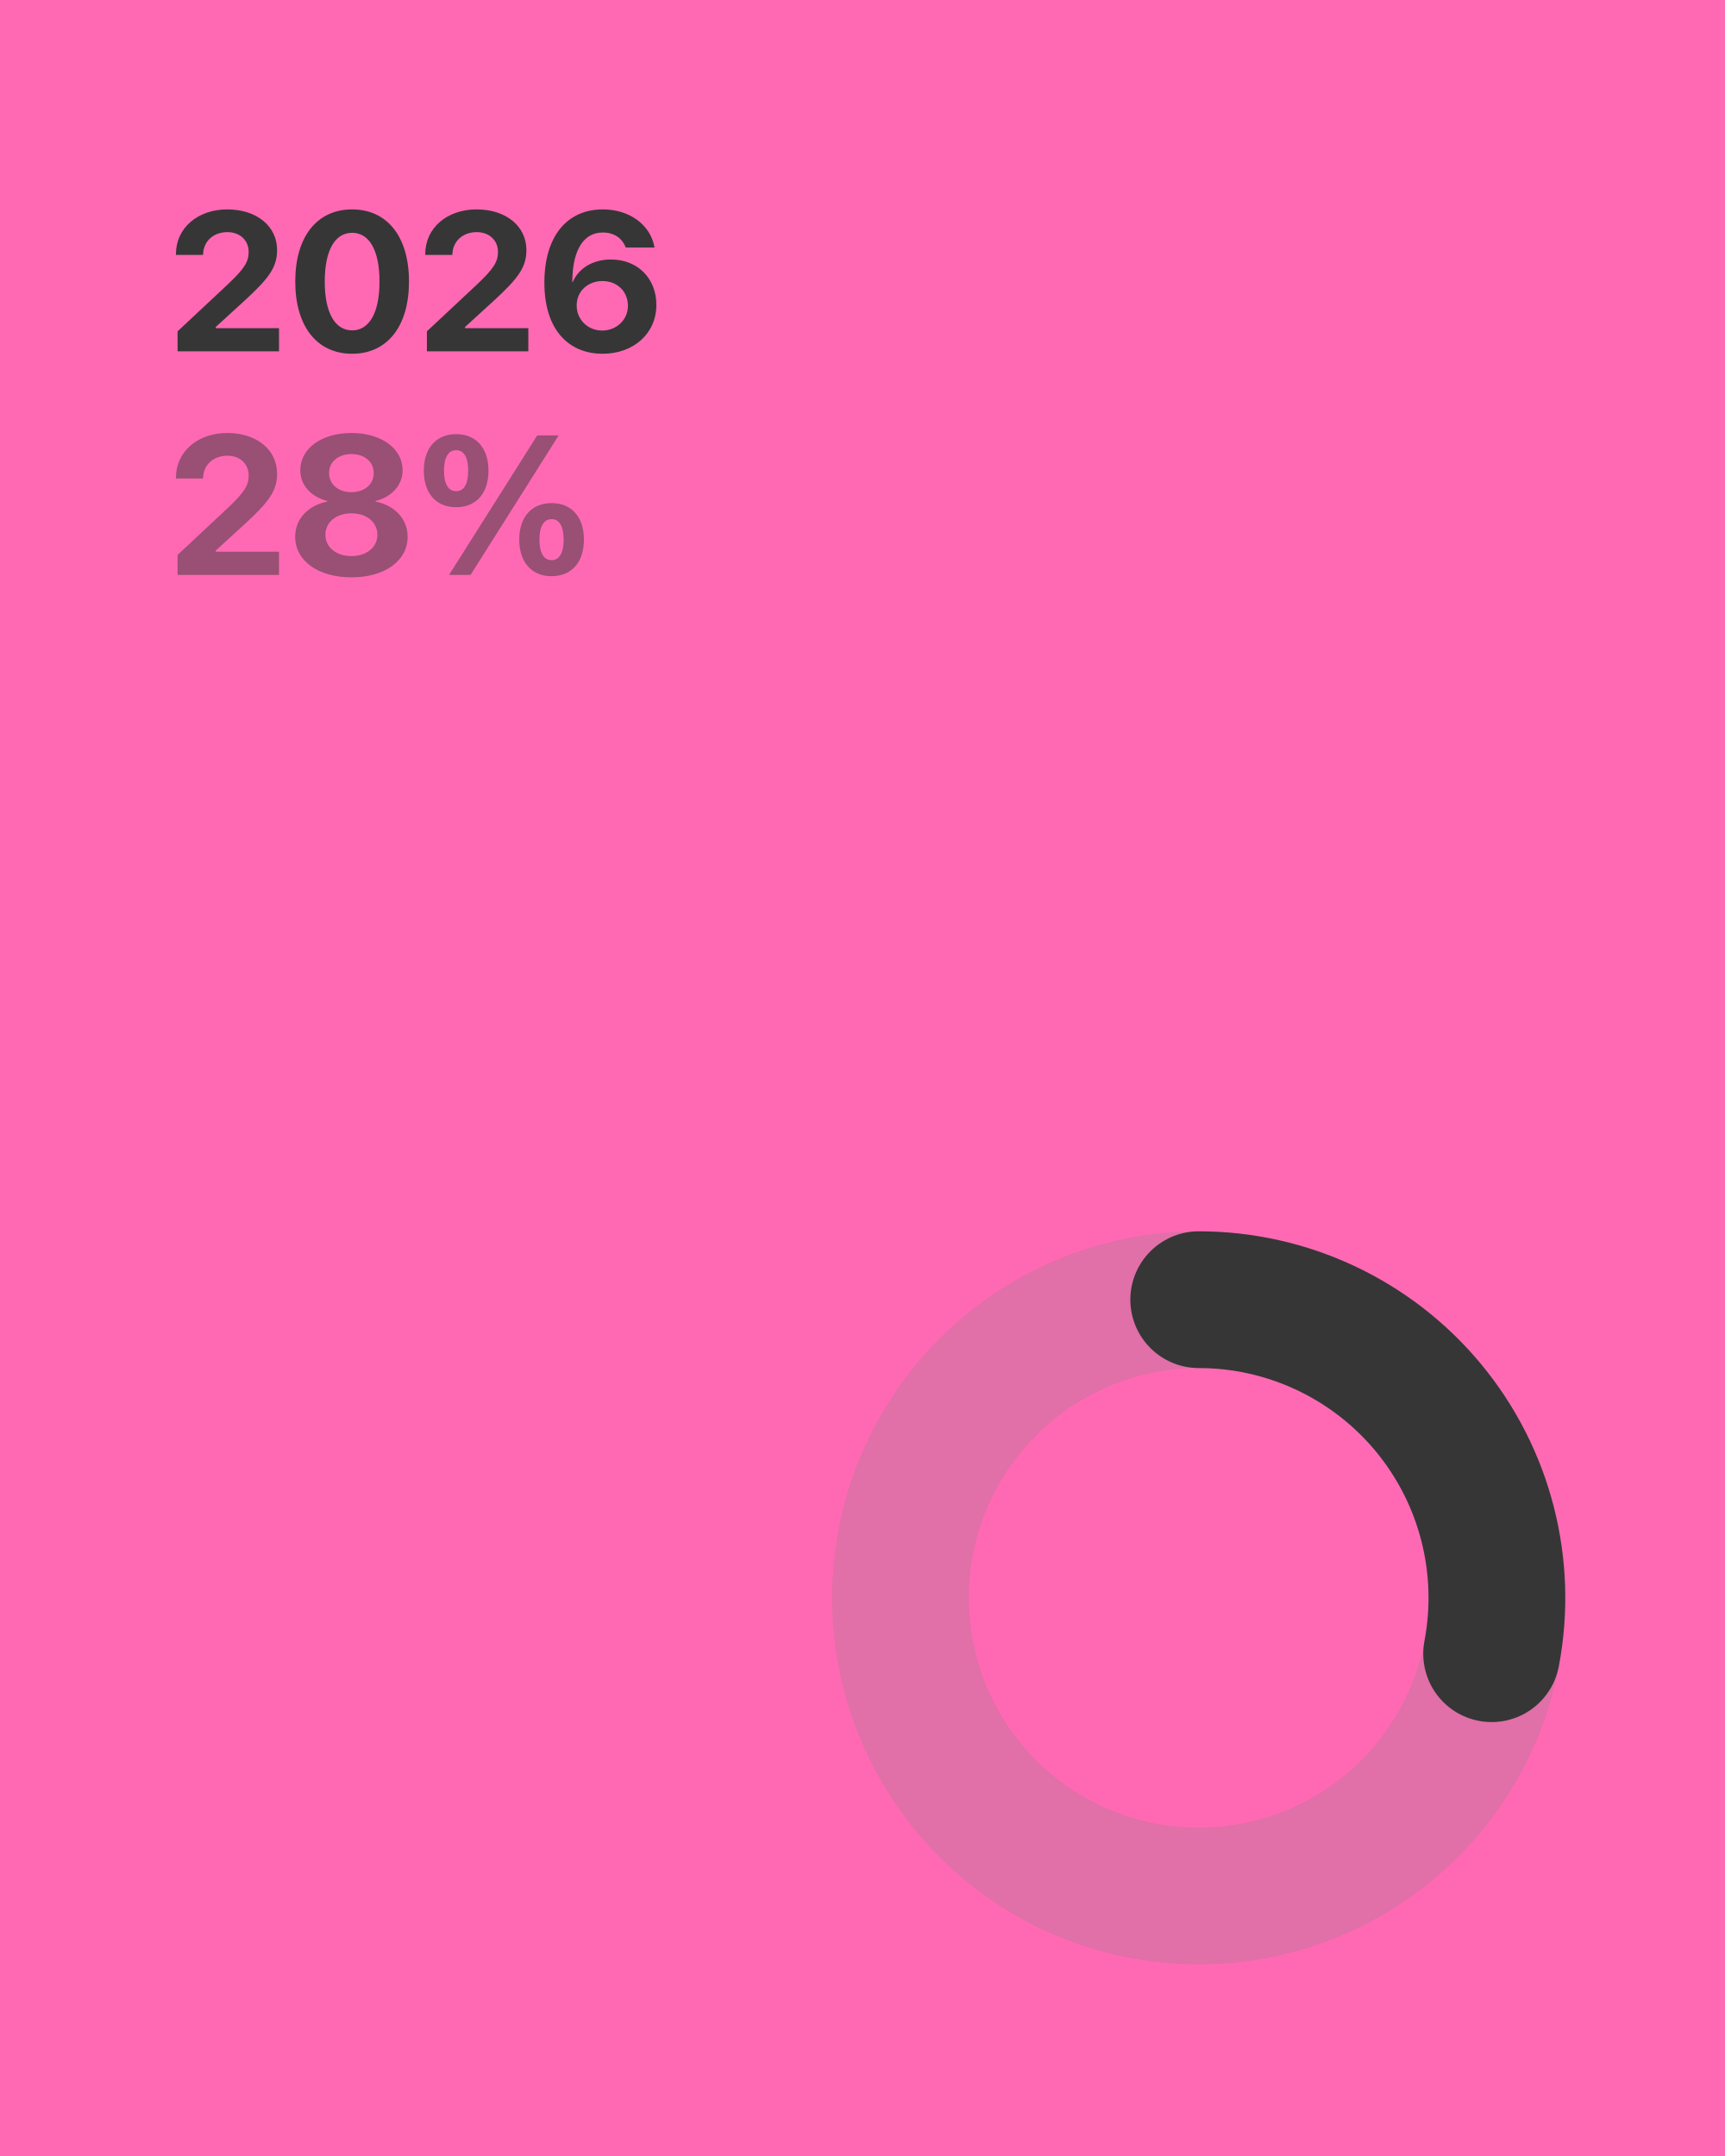
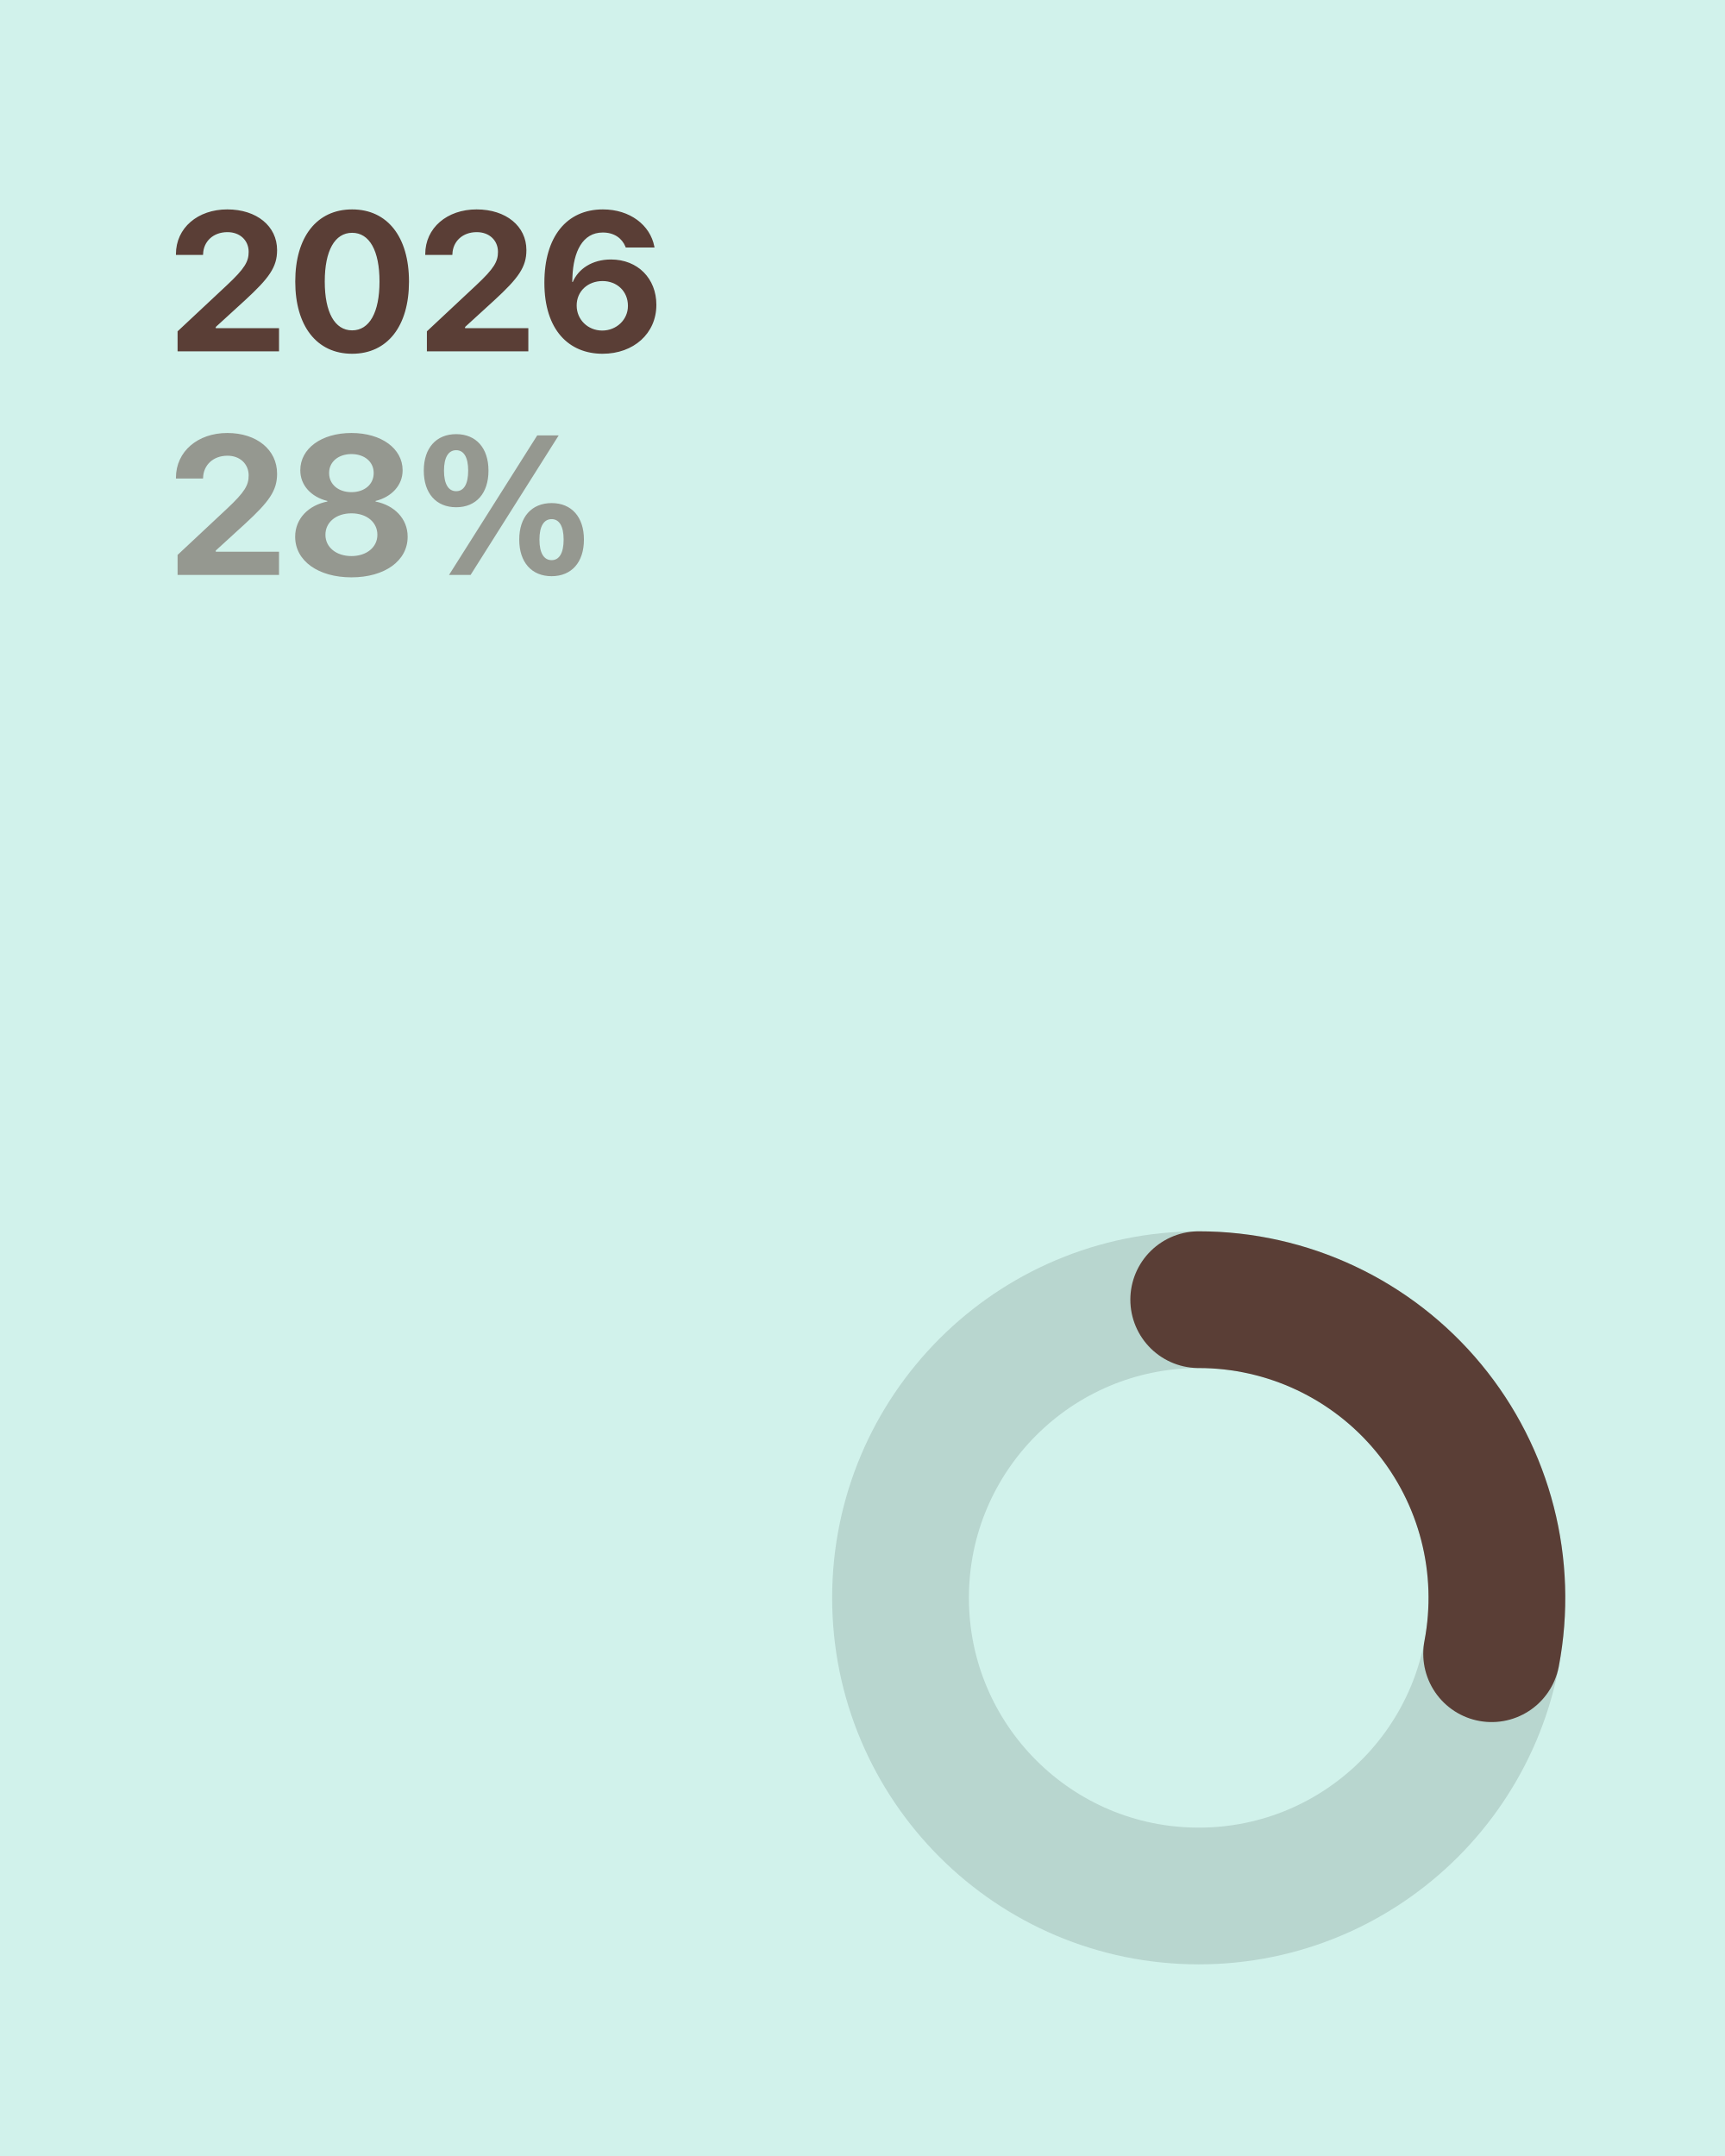
<svg xmlns="http://www.w3.org/2000/svg" viewBox="0 0 1080 1350" width="1080" height="1350">
-   <rect width="1080" height="1350" fill="#FF69B4" />
-   <circle opacity="0.12" cx="750.5" cy="1000.5" r="186.692" fill="none" stroke="#00964b" stroke-width="85.617" />
-   <path d="M750.5 813.808 A186.692 186.692 0 0 1 933.885 1035.483" fill="none" stroke="#363636" stroke-width="85.617" stroke-linecap="round" stroke-linejoin="round" />
-   <path d="M111.18 220L174.69 220L174.69 205.47L135.09 205.47L135.09 204.74L153.38 188.03C168.45 174.17 173.48 167.26 173.48 156.67L173.48 156.55C173.48 141.65 160.76 131.12 142.30 131.12C123.83 131.12 110.15 142.68 110.15 159.15L110.15 159.63L127.10 159.63L127.16 159.09C127.40 151.22 133.46 145.35 142.42 145.35C150.17 145.35 155.62 150.43 155.68 157.58L155.68 157.70C155.68 163.75 153.32 168.05 142.05 178.59L111.18 207.47ZM220.46 221.51C242.62 221.51 256.06 204.14 256.06 176.35L256.06 176.22C256.06 148.43 242.62 131.12 220.46 131.12C198.30 131.12 184.86 148.43 184.86 176.22L184.86 176.35C184.86 204.14 198.30 221.51 220.46 221.51ZM220.46 206.86C209.56 206.86 203.33 195.54 203.33 176.35L203.33 176.22C203.33 157.03 209.56 145.77 220.46 145.77C231.36 145.77 237.60 157.03 237.60 176.22L237.60 176.35C237.60 195.54 231.36 206.86 220.46 206.86ZM267.27 220L330.78 220L330.78 205.47L291.18 205.47L291.18 204.74L309.47 188.03C324.54 174.17 329.57 167.26 329.57 156.67L329.57 156.55C329.57 141.65 316.85 131.12 298.39 131.12C279.92 131.12 266.24 142.68 266.24 159.15L266.24 159.63L283.19 159.63L283.25 159.09C283.49 151.22 289.55 145.35 298.51 145.35C306.26 145.35 311.71 150.43 311.77 157.58L311.77 157.70C311.77 163.75 309.41 168.05 298.14 178.59L267.27 207.47ZM377.28 221.51C396.71 221.51 410.94 208.80 410.94 190.94L410.94 190.82C410.94 174.47 399.38 162.48 382.49 162.48C370.68 162.48 362.08 168.41 358.63 176.53L358.27 176.53C358.27 175.62 358.33 174.41 358.39 173.20C359.05 157.76 364.63 145.59 377.40 145.59C384.54 145.59 389.39 149.16 391.57 154.43L391.75 154.97L409.79 154.97L409.67 154.37C407.07 140.87 394.35 131.12 377.46 131.12C354.70 131.12 340.83 148.31 340.83 176.95L340.83 177.07C340.83 206.68 356.21 221.51 377.28 221.51ZM361.05 191.36L361.05 191.24C361.05 182.34 368.08 175.98 377.22 175.98C386.30 175.98 393.14 182.40 393.14 191.48L393.14 191.60C393.14 200.20 385.94 206.98 377.04 206.98C368.08 206.98 361.05 200.14 361.05 191.36Z" fill="#363636" />
-   <path d="M111.18 360L174.69 360L174.69 345.47L135.09 345.47L135.09 344.74L153.38 328.03C168.45 314.17 173.48 307.26 173.48 296.67L173.48 296.55C173.48 281.65 160.76 271.12 142.30 271.12C123.83 271.12 110.15 282.68 110.15 299.15L110.15 299.63L127.10 299.63L127.16 299.09C127.40 291.22 133.46 285.35 142.42 285.35C150.17 285.35 155.62 290.43 155.68 297.58L155.68 297.70C155.68 303.75 153.32 308.05 142.05 318.59L111.18 347.47ZM220.04 361.51C240.87 361.51 255.22 351.16 255.22 336.14L255.22 336.02C255.22 324.70 246.80 316.35 235.12 314.04L235.12 313.68C245.17 311.20 252.07 303.87 252.07 294.55L252.07 294.43C252.07 280.93 238.87 271.12 220.04 271.12C201.15 271.12 188.01 280.93 188.01 294.43L188.01 294.55C188.01 303.87 194.85 311.20 204.96 313.68L204.96 314.04C193.22 316.35 184.80 324.70 184.80 336.02L184.80 336.14C184.80 351.16 199.21 361.51 220.04 361.51ZM220.04 308.17C211.80 308.17 206.05 303.27 206.05 296.24L206.05 296.12C206.05 289.16 211.87 284.32 220.04 284.32C228.21 284.32 233.96 289.16 233.96 296.12L233.96 296.24C233.96 303.27 228.27 308.17 220.04 308.17ZM220.04 348.19C210.47 348.19 203.75 342.62 203.75 334.93L203.75 334.81C203.75 327.06 210.41 321.43 220.04 321.43C229.67 321.43 236.27 327.06 236.27 334.81L236.27 334.93C236.27 342.62 229.54 348.19 220.04 348.19ZM285.61 317.62C298.14 317.62 305.83 308.84 305.83 294.73L305.83 294.67C305.83 280.62 298.14 271.84 285.61 271.84C273.02 271.84 265.33 280.62 265.33 294.67L265.33 294.73C265.33 308.84 273.02 317.62 285.61 317.62ZM294.63 360L349.79 272.63L336.35 272.63L281.13 360ZM285.61 307.57C280.71 307.57 277.98 303.03 277.98 294.73L277.98 294.67C277.98 286.44 280.71 281.89 285.61 281.89C290.46 281.89 293.12 286.44 293.12 294.67L293.12 294.73C293.12 303.03 290.46 307.57 285.61 307.57ZM345.37 360.79C357.90 360.79 365.59 352.01 365.59 337.90L365.59 337.84C365.59 323.79 357.90 315.01 345.37 315.01C332.78 315.01 325.09 323.79 325.09 337.84L325.09 337.90C325.09 352.01 332.78 360.79 345.37 360.79ZM345.37 350.74C340.47 350.74 337.74 346.20 337.74 337.90L337.74 337.84C337.74 329.61 340.47 325.06 345.37 325.06C350.21 325.06 352.88 329.61 352.88 337.84L352.88 337.90C352.88 346.20 350.21 350.74 345.37 350.74Z" fill="#363636" opacity="0.5" />
+   <rect width="1080" height="1350" fill="#D1F2EB" />
+   <circle opacity="0.12" cx="750.5" cy="1000.5" r="186.692" fill="none" stroke="#000000" stroke-width="85.617" />
+   <path d="M750.5 813.808 A186.692 186.692 0 0 1 933.885 1035.483" fill="none" stroke="#5A3E36" stroke-width="85.617" stroke-linecap="round" stroke-linejoin="round" />
+   <path d="M111.18 220L174.69 220L174.69 205.47L135.09 205.47L135.09 204.74L153.38 188.03C168.45 174.17 173.48 167.26 173.48 156.67L173.48 156.55C173.48 141.65 160.76 131.12 142.30 131.12C123.83 131.12 110.15 142.68 110.15 159.15L110.15 159.63L127.10 159.63L127.16 159.09C127.40 151.22 133.46 145.35 142.42 145.35C150.17 145.35 155.62 150.43 155.68 157.58L155.68 157.70C155.68 163.75 153.32 168.05 142.05 178.59L111.18 207.47ZM220.46 221.51C242.62 221.51 256.06 204.14 256.06 176.35L256.06 176.22C256.06 148.43 242.62 131.12 220.46 131.12C198.30 131.12 184.86 148.43 184.86 176.22L184.86 176.35C184.86 204.14 198.30 221.51 220.46 221.51ZM220.46 206.86C209.56 206.86 203.33 195.54 203.33 176.35L203.33 176.22C203.33 157.03 209.56 145.77 220.46 145.77C231.36 145.77 237.60 157.03 237.60 176.22L237.60 176.35C237.60 195.54 231.36 206.86 220.46 206.86ZM267.27 220L330.78 220L330.78 205.47L291.18 205.47L291.18 204.74L309.47 188.03C324.54 174.17 329.57 167.26 329.57 156.67L329.57 156.55C329.57 141.65 316.85 131.12 298.39 131.12C279.92 131.12 266.24 142.68 266.24 159.15L266.24 159.63L283.19 159.63L283.25 159.09C283.49 151.22 289.55 145.35 298.51 145.35C306.26 145.35 311.71 150.43 311.77 157.58L311.77 157.70C311.77 163.75 309.41 168.05 298.14 178.59L267.27 207.47ZM377.28 221.51C396.71 221.51 410.94 208.80 410.94 190.94L410.94 190.82C410.94 174.47 399.38 162.48 382.49 162.48C370.68 162.48 362.08 168.41 358.63 176.53L358.27 176.53C358.27 175.62 358.33 174.41 358.39 173.20C359.05 157.76 364.63 145.59 377.40 145.59C384.54 145.59 389.39 149.16 391.57 154.43L391.75 154.97L409.79 154.97L409.67 154.37C407.07 140.87 394.35 131.12 377.46 131.12C354.70 131.12 340.83 148.31 340.83 176.95L340.83 177.07C340.83 206.68 356.21 221.51 377.28 221.51ZM361.05 191.36L361.05 191.24C361.05 182.34 368.08 175.98 377.22 175.98C386.30 175.98 393.14 182.40 393.14 191.48L393.14 191.60C393.14 200.20 385.94 206.98 377.04 206.98C368.08 206.98 361.05 200.14 361.05 191.36Z" fill="#5A3E36" />
+   <path d="M111.18 360L174.69 360L174.69 345.47L135.09 345.47L135.09 344.74L153.38 328.03C168.45 314.17 173.48 307.26 173.48 296.67L173.48 296.55C173.48 281.65 160.76 271.12 142.30 271.12C123.83 271.12 110.15 282.68 110.15 299.15L110.15 299.63L127.10 299.63L127.16 299.09C127.40 291.22 133.46 285.35 142.42 285.35C150.17 285.35 155.62 290.43 155.68 297.58L155.68 297.70C155.68 303.75 153.32 308.05 142.05 318.59L111.18 347.47ZM220.04 361.51C240.87 361.51 255.22 351.16 255.22 336.14L255.22 336.02C255.22 324.70 246.80 316.35 235.12 314.04L235.12 313.68C245.17 311.20 252.07 303.87 252.07 294.55L252.07 294.43C252.07 280.93 238.87 271.12 220.04 271.12C201.15 271.12 188.01 280.93 188.01 294.43L188.01 294.55C188.01 303.87 194.85 311.20 204.96 313.68L204.96 314.04C193.22 316.35 184.80 324.70 184.80 336.02L184.80 336.14C184.80 351.16 199.21 361.51 220.04 361.51ZM220.04 308.17C211.80 308.17 206.05 303.27 206.05 296.24L206.05 296.12C206.05 289.16 211.87 284.32 220.04 284.32C228.21 284.32 233.96 289.16 233.96 296.12L233.96 296.24C233.96 303.27 228.27 308.17 220.04 308.17ZM220.04 348.19C210.47 348.19 203.75 342.62 203.75 334.93L203.75 334.81C203.75 327.06 210.41 321.43 220.04 321.43C229.67 321.43 236.27 327.06 236.27 334.81L236.27 334.93C236.27 342.62 229.54 348.19 220.04 348.19ZM285.61 317.62C298.14 317.62 305.83 308.84 305.83 294.73L305.83 294.67C305.83 280.62 298.14 271.84 285.61 271.84C273.02 271.84 265.33 280.62 265.33 294.67L265.33 294.73C265.33 308.84 273.02 317.62 285.61 317.62ZM294.63 360L349.79 272.63L336.35 272.63L281.13 360ZM285.61 307.57C280.71 307.57 277.98 303.03 277.98 294.73L277.98 294.67C277.98 286.44 280.71 281.89 285.61 281.89C290.46 281.89 293.12 286.44 293.12 294.67L293.12 294.73C293.12 303.03 290.46 307.57 285.61 307.57ZM345.37 360.79C357.90 360.79 365.59 352.01 365.59 337.90L365.59 337.84C365.59 323.79 357.90 315.01 345.37 315.01C332.78 315.01 325.09 323.79 325.09 337.84L325.09 337.90C325.09 352.01 332.78 360.79 345.37 360.79ZM345.37 350.74C340.47 350.74 337.74 346.20 337.74 337.90L337.74 337.84C337.74 329.61 340.47 325.06 345.37 325.06C350.21 325.06 352.88 329.61 352.88 337.84L352.88 337.90C352.88 346.20 350.21 350.74 345.37 350.74Z" fill="#5A3E36" opacity="0.5" />
</svg>
